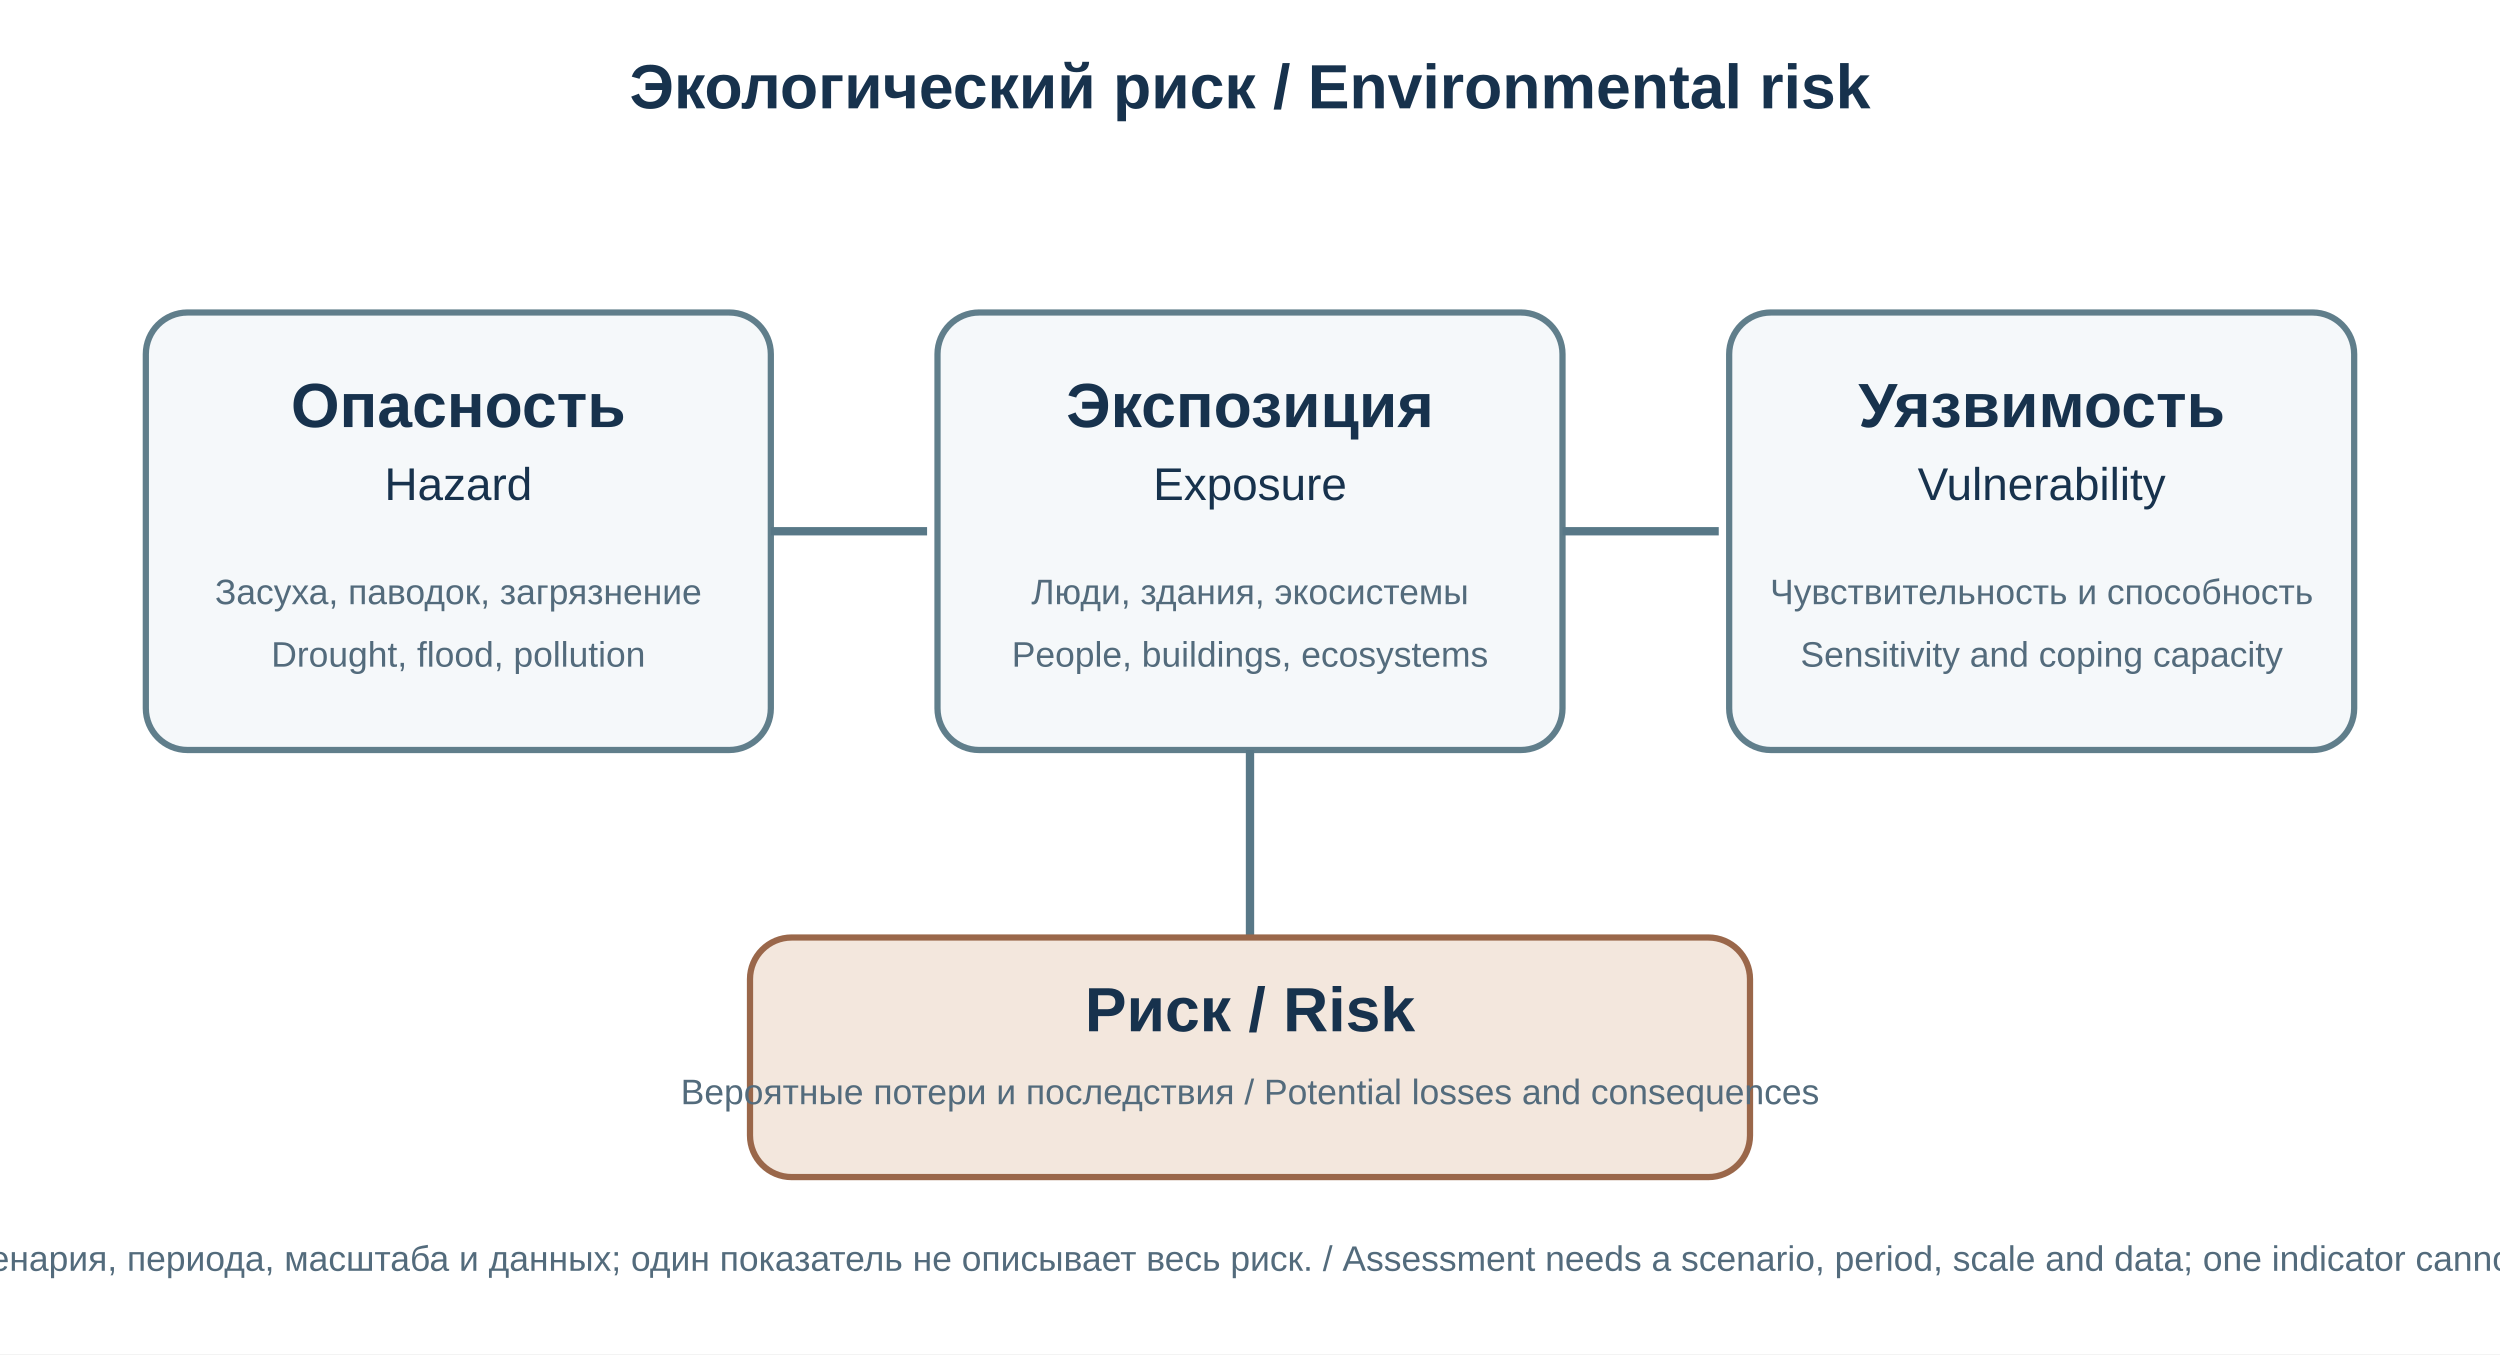
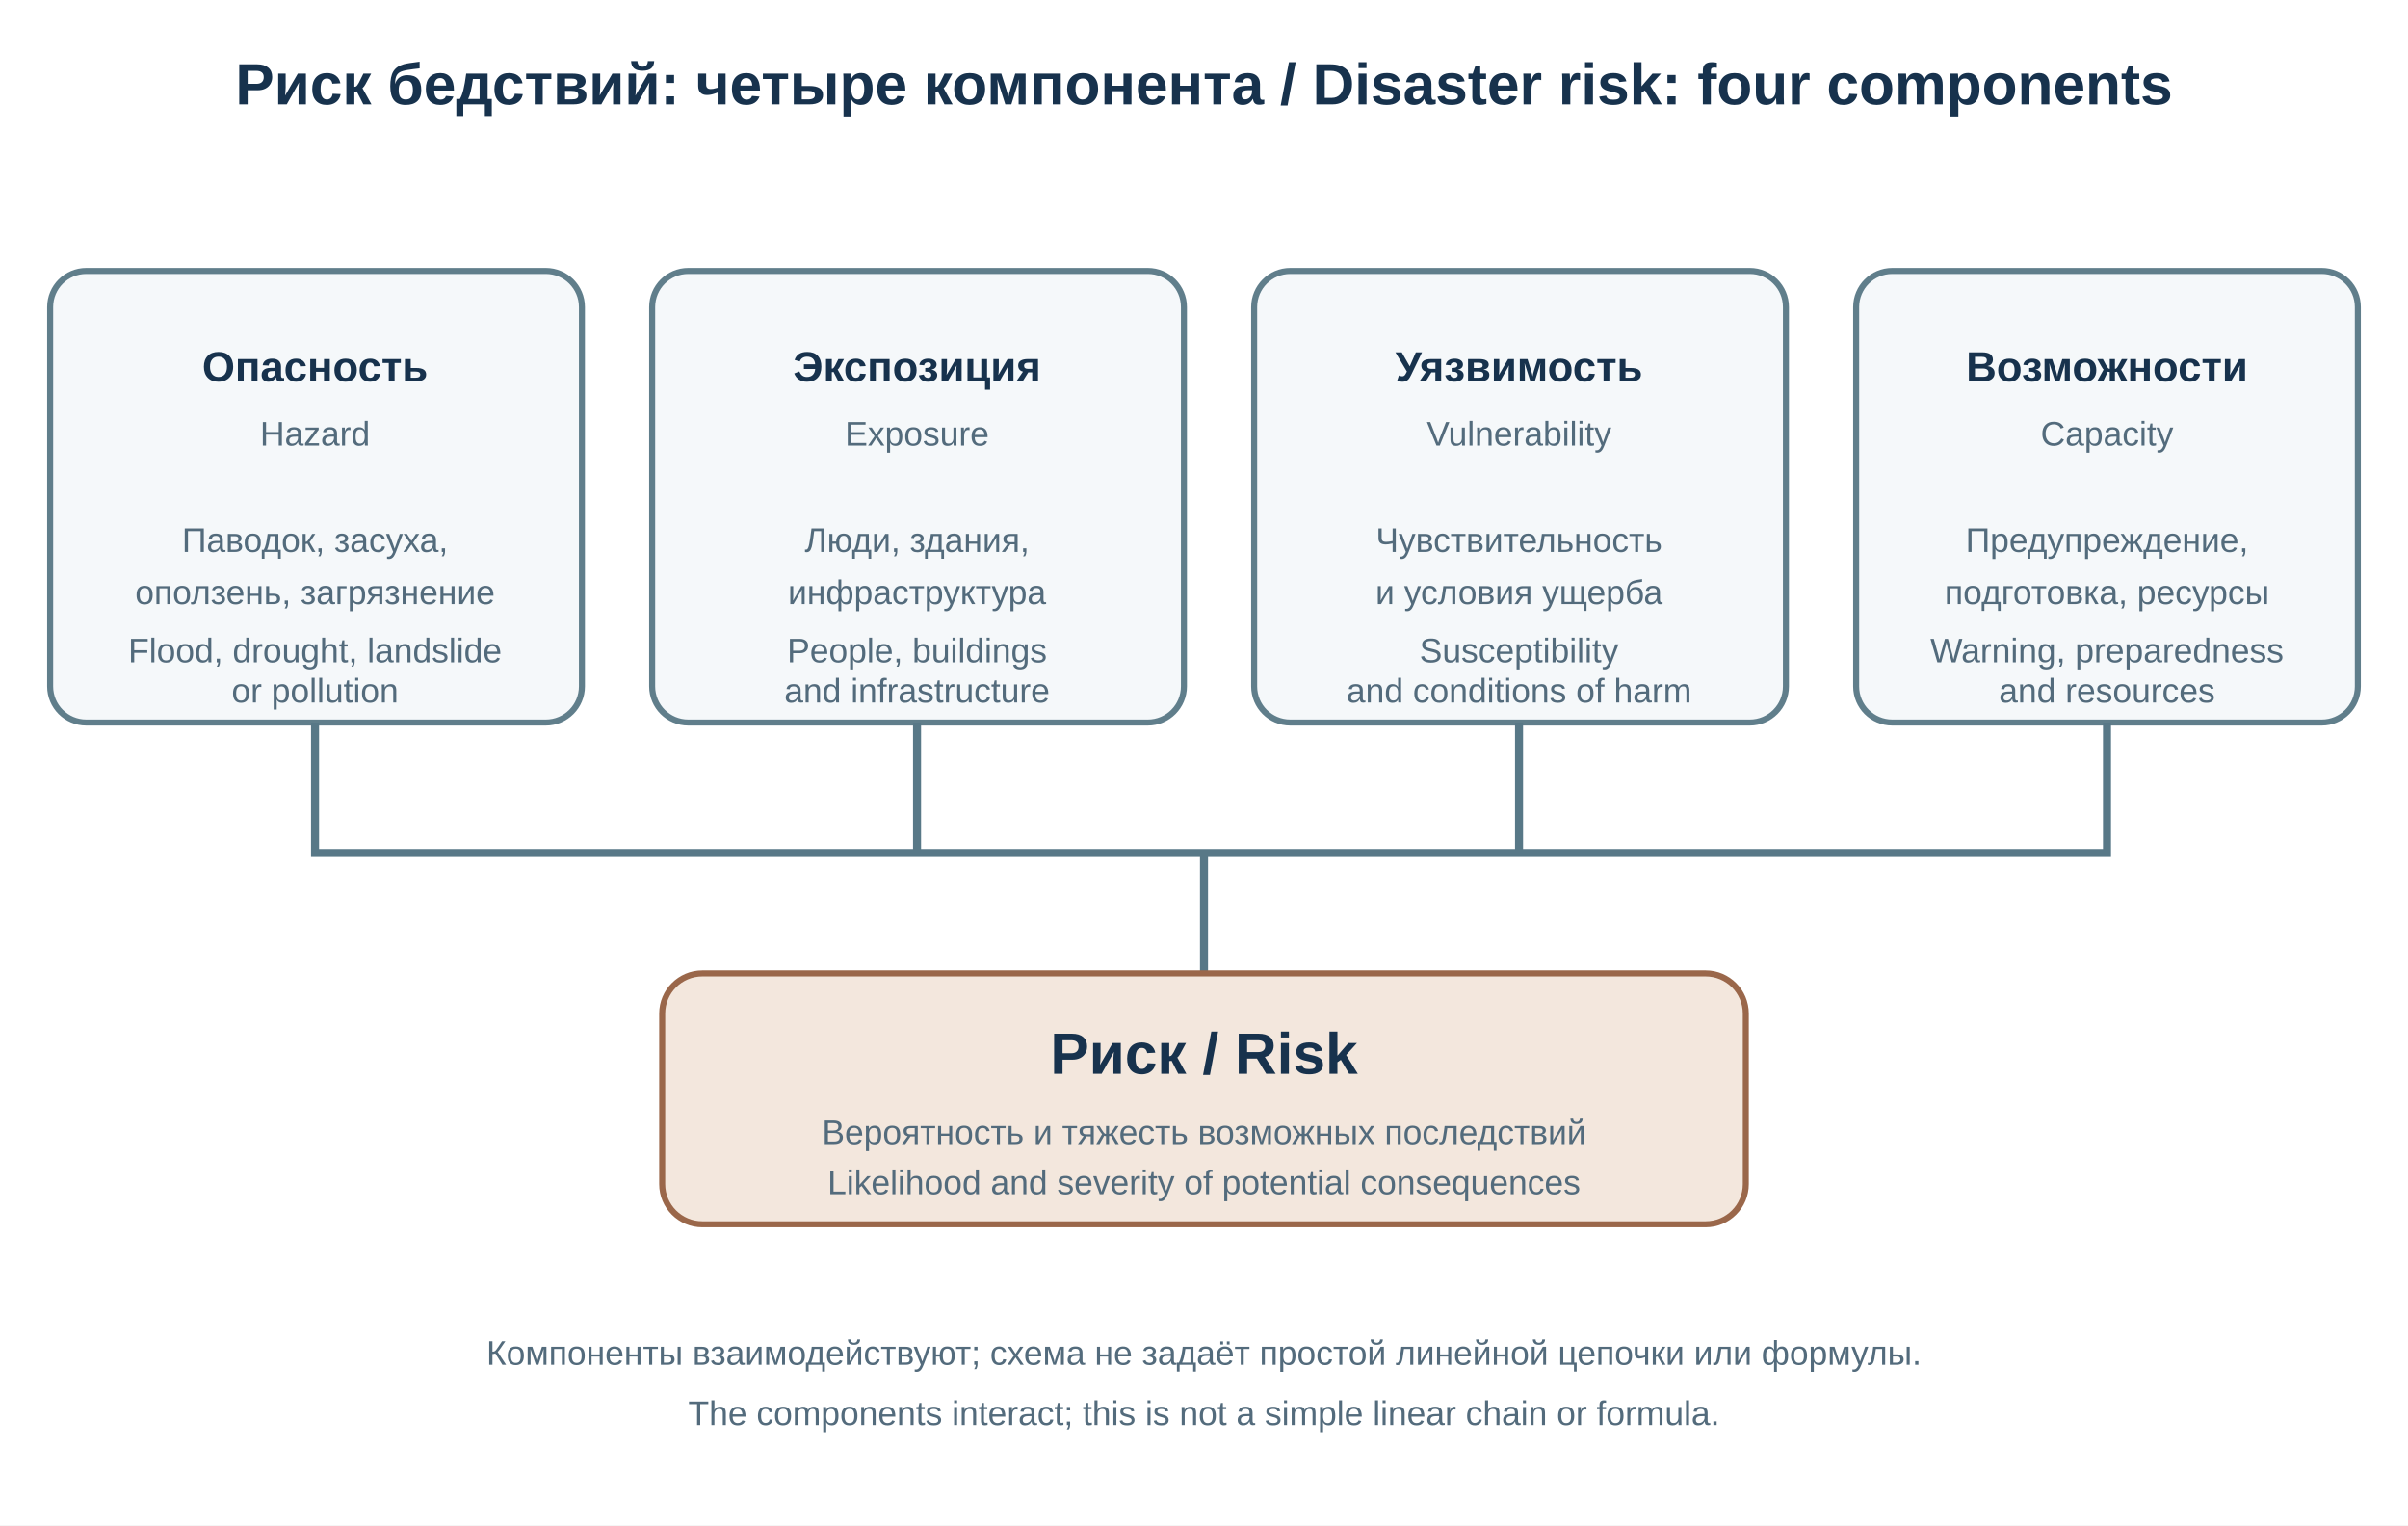
- <svg xmlns="http://www.w3.org/2000/svg" viewBox="0 0 1200 650" role="img" aria-labelledby="title desc">
-   <style>.h{font:700 30px Arial,sans-serif;fill:#17324d}.t{font:22px Arial,sans-serif;fill:#17324d}.s{font:17px Arial,sans-serif;fill:#536b7c}.box{fill:#f5f8fa;stroke:#607e8b;stroke-width:3}.arr{stroke:#587887;stroke-width:4;fill:none}</style>
-   <rect width="1200" height="650" fill="#fff" />
-   <text x="600" y="52" text-anchor="middle" class="h">Экологический риск / Environmental risk</text>
-   <rect x="70" y="150" width="300" height="210" rx="20" class="box" />
-   <text x="220" y="205" text-anchor="middle" class="h">Опасность</text>
-   <text x="220" y="240" text-anchor="middle" class="t">Hazard</text>
-   <text x="220" y="290" text-anchor="middle" class="s">Засуха, паводок, загрязнение</text>
-   <text x="220" y="320" text-anchor="middle" class="s">Drought, flood, pollution</text>
-   <rect x="450" y="150" width="300" height="210" rx="20" class="box" />
-   <text x="600" y="205" text-anchor="middle" class="h">Экспозиция</text>
-   <text x="600" y="240" text-anchor="middle" class="t">Exposure</text>
-   <text x="600" y="290" text-anchor="middle" class="s">Люди, здания, экосистемы</text>
-   <text x="600" y="320" text-anchor="middle" class="s">People, buildings, ecosystems</text>
-   <rect x="830" y="150" width="300" height="210" rx="20" class="box" />
-   <text x="980" y="205" text-anchor="middle" class="h">Уязвимость</text>
-   <text x="980" y="240" text-anchor="middle" class="t">Vulnerability</text>
-   <text x="980" y="290" text-anchor="middle" class="s">Чувствительность и способность</text>
-   <text x="980" y="320" text-anchor="middle" class="s">Sensitivity and coping capacity</text>
-   <path d="M370 255 H445 M750 255 H825" class="arr" />
-   <path d="M600 360 V450" class="arr" />
-   <rect x="360" y="450" width="480" height="115" rx="20" fill="#f3e7dd" stroke="#9a674a" stroke-width="3" />
-   <text x="600" y="495" text-anchor="middle" class="h">Риск / Risk</text>
-   <text x="600" y="530" text-anchor="middle" class="s">Вероятные потери и последствия / Potential losses and consequences</text>
-   <text x="600" y="610" text-anchor="middle" class="s">Оценка требует сценария, периода, масштаба и данных; один показатель не описывает весь риск. / Assessment needs a scenario, period, scale and data; one indicator cannot describe total risk.</text>
+ <svg xmlns="http://www.w3.org/2000/svg" viewBox="0 0 1200 760" role="img" aria-labelledby="title desc">
+   <style>.h{font:700 29px Arial,sans-serif;fill:#17324d}.t{font:700 21px Arial,sans-serif;fill:#17324d}.s{font:17px Arial,sans-serif;fill:#536b7c}.box{fill:#f5f8fa;stroke:#607e8b;stroke-width:3}.arr{stroke:#587887;stroke-width:4;fill:none}</style>
+   <rect width="1200" height="760" fill="#fff" />
+   <text x="600" y="52" text-anchor="middle" class="h">Риск бедствий: четыре компонента / Disaster risk: four components</text>
+   <g>
+     <rect x="25" y="135" width="265" height="225" rx="18" class="box" />
+     <text x="157" y="190" text-anchor="middle" class="t">Опасность</text>
+     <text x="157" y="222" text-anchor="middle" class="s">Hazard</text>
+     <text x="157" y="275" text-anchor="middle" class="s">Паводок, засуха,</text>
+     <text x="157" y="301" text-anchor="middle" class="s">оползень, загрязнение</text>
+     <text x="157" y="330" text-anchor="middle" class="s">Flood, drought, landslide</text>
+     <text x="157" y="350" text-anchor="middle" class="s">or pollution</text>
+   </g>
+   <g>
+     <rect x="325" y="135" width="265" height="225" rx="18" class="box" />
+     <text x="457" y="190" text-anchor="middle" class="t">Экспозиция</text>
+     <text x="457" y="222" text-anchor="middle" class="s">Exposure</text>
+     <text x="457" y="275" text-anchor="middle" class="s">Люди, здания,</text>
+     <text x="457" y="301" text-anchor="middle" class="s">инфраструктура</text>
+     <text x="457" y="330" text-anchor="middle" class="s">People, buildings</text>
+     <text x="457" y="350" text-anchor="middle" class="s">and infrastructure</text>
+   </g>
+   <g>
+     <rect x="625" y="135" width="265" height="225" rx="18" class="box" />
+     <text x="757" y="190" text-anchor="middle" class="t">Уязвимость</text>
+     <text x="757" y="222" text-anchor="middle" class="s">Vulnerability</text>
+     <text x="757" y="275" text-anchor="middle" class="s">Чувствительность</text>
+     <text x="757" y="301" text-anchor="middle" class="s">и условия ущерба</text>
+     <text x="757" y="330" text-anchor="middle" class="s">Susceptibility</text>
+     <text x="757" y="350" text-anchor="middle" class="s">and conditions of harm</text>
+   </g>
+   <g>
+     <rect x="925" y="135" width="250" height="225" rx="18" class="box" />
+     <text x="1050" y="190" text-anchor="middle" class="t">Возможности</text>
+     <text x="1050" y="222" text-anchor="middle" class="s">Capacity</text>
+     <text x="1050" y="275" text-anchor="middle" class="s">Предупреждение,</text>
+     <text x="1050" y="301" text-anchor="middle" class="s">подготовка, ресурсы</text>
+     <text x="1050" y="330" text-anchor="middle" class="s">Warning, preparedness</text>
+     <text x="1050" y="350" text-anchor="middle" class="s">and resources</text>
+   </g>
+   <path d="M157 360 V425 H600 M457 360 V425 M757 360 V425 M1050 360 V425 H600 V485" class="arr" />
+   <rect x="330" y="485" width="540" height="125" rx="20" fill="#f3e7dd" stroke="#9a674a" stroke-width="3" />
+   <text x="600" y="535" text-anchor="middle" class="h">Риск / Risk</text>
+   <text x="600" y="570" text-anchor="middle" class="s">Вероятность и тяжесть возможных последствий</text>
+   <text x="600" y="595" text-anchor="middle" class="s">Likelihood and severity of potential consequences</text>
+   <text x="600" y="680" text-anchor="middle" class="s">Компоненты взаимодействуют; схема не задаёт простой линейной цепочки или формулы.</text>
+   <text x="600" y="710" text-anchor="middle" class="s">The components interact; this is not a simple linear chain or formula.</text>
</svg>
